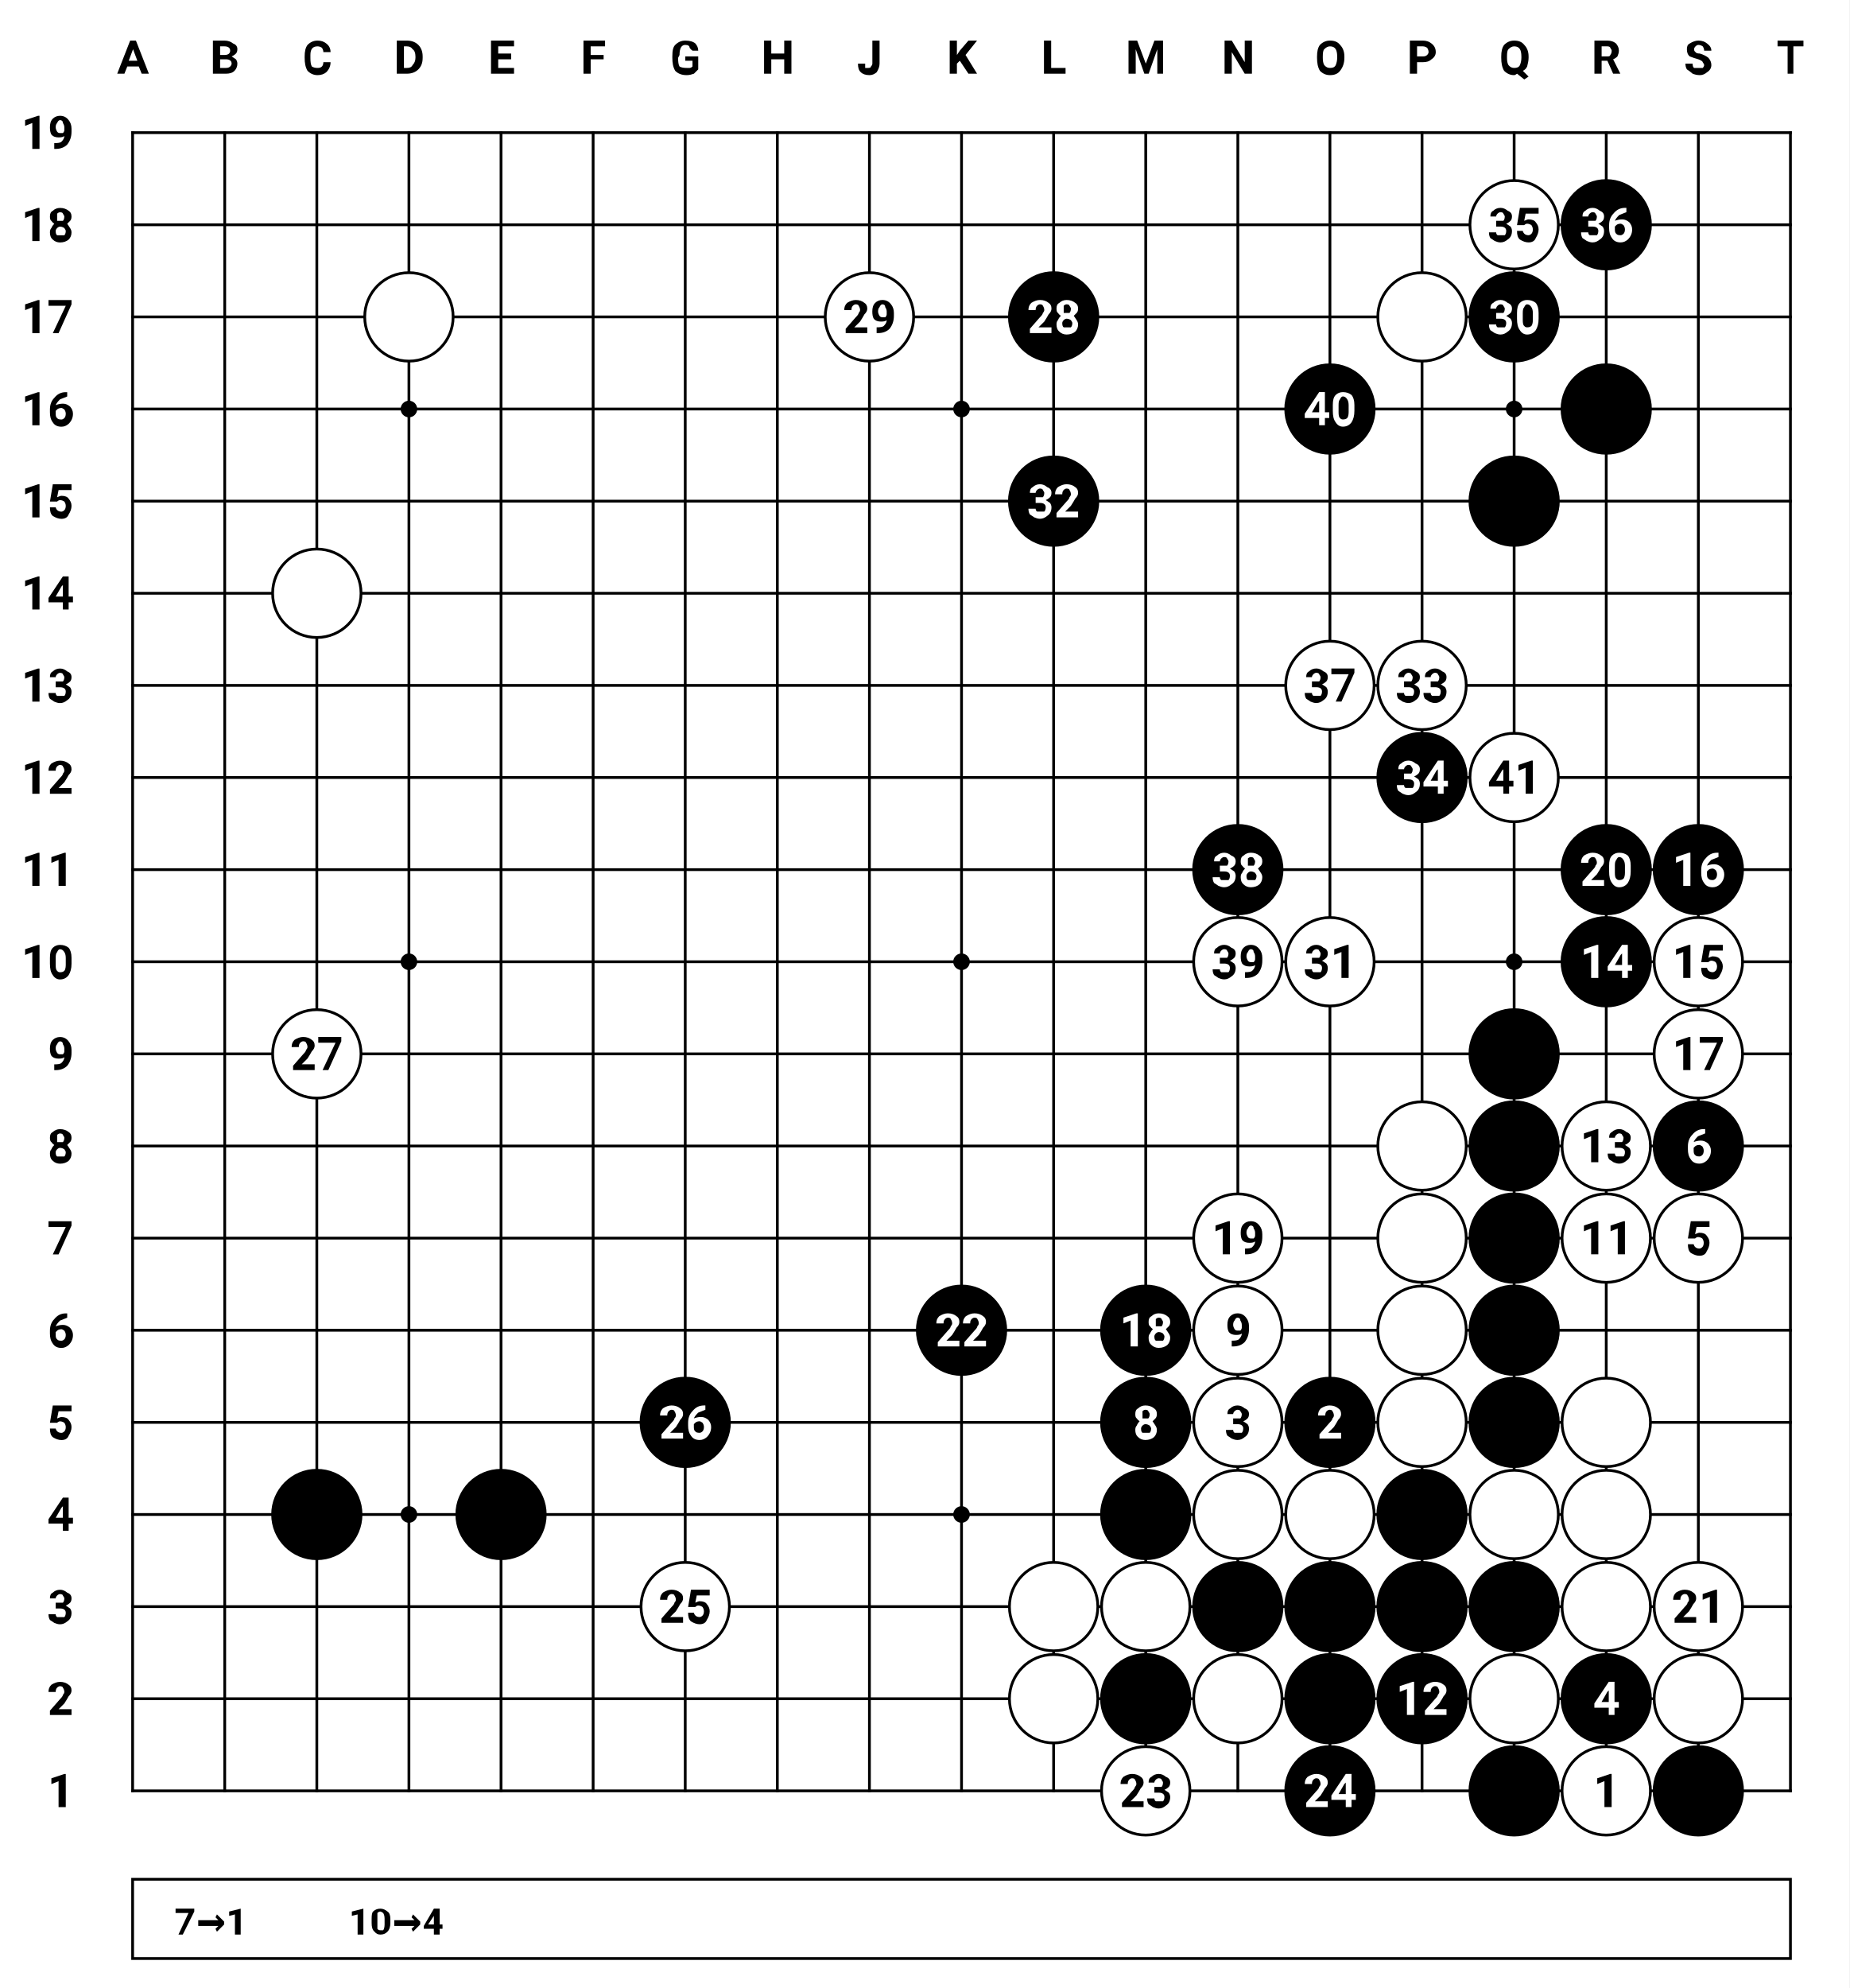
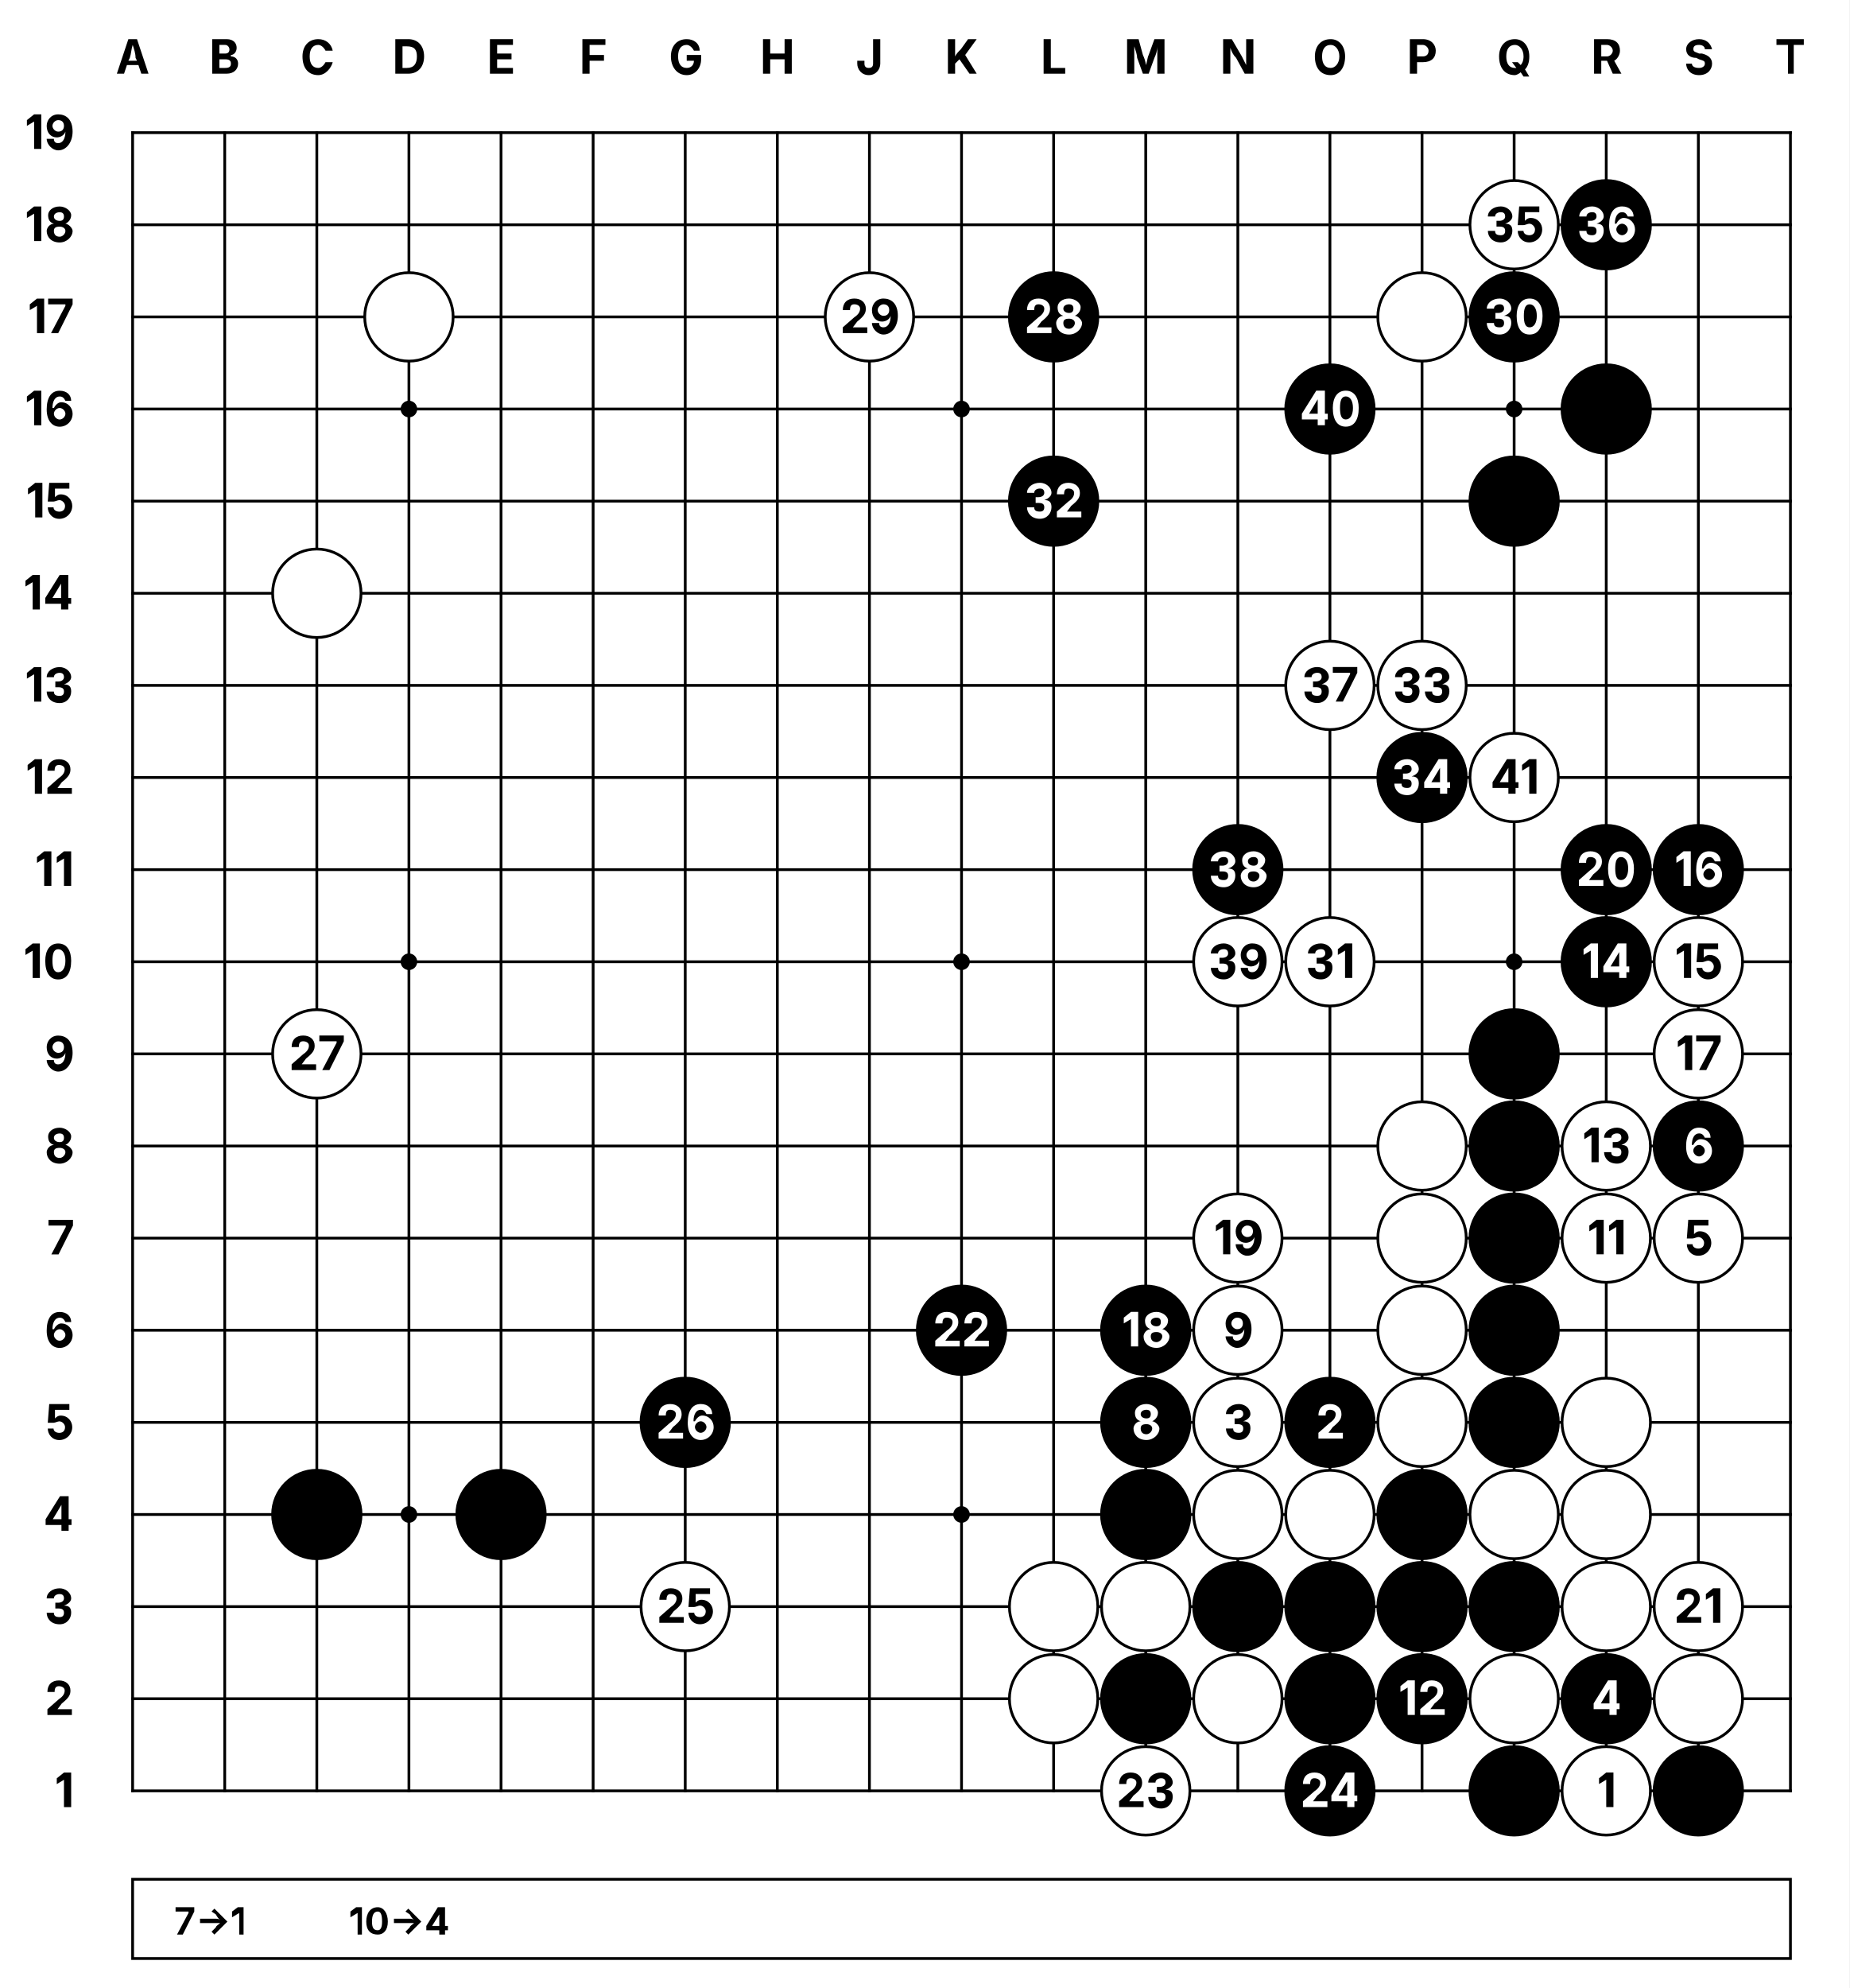
- <svg xmlns="http://www.w3.org/2000/svg" font-family="Roboto" font-size="0.5" font-weight="700" viewBox="0 0 800 859.761" width="800">
+ <svg xmlns="http://www.w3.org/2000/svg" font-family="Inter" font-size="0.5" font-weight="700" viewBox="0 0 800 859.761" width="800">
  <defs>
    <clipPath id="board-clip">
      <rect height="19" width="19" x="-0.5" y="-0.5" />
    </clipPath>
    <marker id="linehead" markerHeight="4" markerWidth="4" refX="2" refY="2">
      <circle cx="2" cy="2" r="2" />
    </marker>
    <marker id="arrowhead" markerHeight="5" markerWidth="7" orient="auto" refX="7" refY="2.5">
      <polygon points="0 0, 7 2.5, 0 5" />
    </marker>
  </defs>
  <rect fill="white" height="100%" width="100%" x="0" y="0" />
  <g id="diagram" transform="scale(39.8406, 39.8406)">
    <g id="board-view" transform="translate(1.44, 1.44)">
      <g clip-path="url(#board-clip)" id="goban">
        <g id="lines" stroke="black" stroke-linecap="square" stroke-width="0.03">
          <line x1="0" x2="0" y1="0" y2="18" />
          <line x1="1" x2="1" y1="0" y2="18" />
          <line x1="2" x2="2" y1="0" y2="18" />
          <line x1="3" x2="3" y1="0" y2="18" />
          <line x1="4" x2="4" y1="0" y2="18" />
          <line x1="5" x2="5" y1="0" y2="18" />
          <line x1="6" x2="6" y1="0" y2="18" />
          <line x1="7" x2="7" y1="0" y2="18" />
          <line x1="8" x2="8" y1="0" y2="18" />
          <line x1="9" x2="9" y1="0" y2="18" />
          <line x1="10" x2="10" y1="0" y2="18" />
          <line x1="11" x2="11" y1="0" y2="18" />
          <line x1="12" x2="12" y1="0" y2="18" />
          <line x1="13" x2="13" y1="0" y2="18" />
          <line x1="14" x2="14" y1="0" y2="18" />
          <line x1="15" x2="15" y1="0" y2="18" />
          <line x1="16" x2="16" y1="0" y2="18" />
          <line x1="17" x2="17" y1="0" y2="18" />
          <line x1="18" x2="18" y1="0" y2="18" />
          <line x1="0" x2="18" y1="0" y2="0" />
          <line x1="0" x2="18" y1="1" y2="1" />
          <line x1="0" x2="18" y1="2" y2="2" />
          <line x1="0" x2="18" y1="3" y2="3" />
          <line x1="0" x2="18" y1="4" y2="4" />
          <line x1="0" x2="18" y1="5" y2="5" />
          <line x1="0" x2="18" y1="6" y2="6" />
          <line x1="0" x2="18" y1="7" y2="7" />
          <line x1="0" x2="18" y1="8" y2="8" />
          <line x1="0" x2="18" y1="9" y2="9" />
          <line x1="0" x2="18" y1="10" y2="10" />
          <line x1="0" x2="18" y1="11" y2="11" />
          <line x1="0" x2="18" y1="12" y2="12" />
          <line x1="0" x2="18" y1="13" y2="13" />
          <line x1="0" x2="18" y1="14" y2="14" />
          <line x1="0" x2="18" y1="15" y2="15" />
          <line x1="0" x2="18" y1="16" y2="16" />
          <line x1="0" x2="18" y1="17" y2="17" />
          <line x1="0" x2="18" y1="18" y2="18" />
          <g fill="black" id="hoshi" stroke="none">
            <circle cx="3" cy="3" r="0.09" />
            <circle cx="3" cy="9" r="0.09" />
            <circle cx="3" cy="15" r="0.09" />
            <circle cx="9" cy="3" r="0.09" />
            <circle cx="9" cy="9" r="0.09" />
            <circle cx="9" cy="15" r="0.09" />
            <circle cx="15" cy="3" r="0.09" />
            <circle cx="15" cy="9" r="0.09" />
            <circle cx="15" cy="15" r="0.09" />
          </g>
        </g>
        <g id="stones" stroke="none">
          <circle cx="15" cy="1" fill="white" r="0.48" stroke="black" stroke-width="0.03" />
          <circle cx="16" cy="1" fill="black" r="0.48" stroke="black" stroke-width="0.03" />
          <circle cx="3" cy="2" fill="white" r="0.48" stroke="black" stroke-width="0.03" />
          <circle cx="8" cy="2" fill="white" r="0.48" stroke="black" stroke-width="0.03" />
          <circle cx="10" cy="2" fill="black" r="0.48" stroke="black" stroke-width="0.03" />
          <circle cx="14" cy="2" fill="white" r="0.48" stroke="black" stroke-width="0.03" />
          <circle cx="15" cy="2" fill="black" r="0.48" stroke="black" stroke-width="0.03" />
          <circle cx="13" cy="3" fill="black" r="0.48" stroke="black" stroke-width="0.03" />
          <circle cx="16" cy="3" fill="black" r="0.48" stroke="black" stroke-width="0.03" />
          <circle cx="10" cy="4" fill="black" r="0.48" stroke="black" stroke-width="0.03" />
          <circle cx="15" cy="4" fill="black" r="0.48" stroke="black" stroke-width="0.03" />
          <circle cx="2" cy="5" fill="white" r="0.48" stroke="black" stroke-width="0.03" />
          <circle cx="13" cy="6" fill="white" r="0.48" stroke="black" stroke-width="0.03" />
          <circle cx="14" cy="6" fill="white" r="0.48" stroke="black" stroke-width="0.03" />
          <circle cx="14" cy="7" fill="black" r="0.48" stroke="black" stroke-width="0.03" />
          <circle cx="15" cy="7" fill="white" r="0.48" stroke="black" stroke-width="0.03" />
          <circle cx="12" cy="8" fill="black" r="0.48" stroke="black" stroke-width="0.03" />
          <circle cx="16" cy="8" fill="black" r="0.48" stroke="black" stroke-width="0.03" />
          <circle cx="17" cy="8" fill="black" r="0.48" stroke="black" stroke-width="0.03" />
          <circle cx="12" cy="9" fill="white" r="0.48" stroke="black" stroke-width="0.03" />
          <circle cx="13" cy="9" fill="white" r="0.48" stroke="black" stroke-width="0.03" />
          <circle cx="16" cy="9" fill="black" r="0.48" stroke="black" stroke-width="0.03" />
          <circle cx="17" cy="9" fill="white" r="0.48" stroke="black" stroke-width="0.03" />
          <circle cx="2" cy="10" fill="white" r="0.48" stroke="black" stroke-width="0.03" />
          <circle cx="15" cy="10" fill="black" r="0.48" stroke="black" stroke-width="0.03" />
          <circle cx="17" cy="10" fill="white" r="0.48" stroke="black" stroke-width="0.03" />
          <circle cx="14" cy="11" fill="white" r="0.48" stroke="black" stroke-width="0.03" />
          <circle cx="15" cy="11" fill="black" r="0.48" stroke="black" stroke-width="0.03" />
          <circle cx="16" cy="11" fill="white" r="0.48" stroke="black" stroke-width="0.03" />
          <circle cx="17" cy="11" fill="black" r="0.48" stroke="black" stroke-width="0.03" />
          <circle cx="12" cy="12" fill="white" r="0.48" stroke="black" stroke-width="0.03" />
          <circle cx="14" cy="12" fill="white" r="0.48" stroke="black" stroke-width="0.03" />
          <circle cx="15" cy="12" fill="black" r="0.48" stroke="black" stroke-width="0.03" />
          <circle cx="16" cy="12" fill="white" r="0.48" stroke="black" stroke-width="0.03" />
          <circle cx="17" cy="12" fill="white" r="0.48" stroke="black" stroke-width="0.03" />
          <circle cx="9" cy="13" fill="black" r="0.48" stroke="black" stroke-width="0.03" />
          <circle cx="11" cy="13" fill="black" r="0.48" stroke="black" stroke-width="0.03" />
          <circle cx="12" cy="13" fill="white" r="0.48" stroke="black" stroke-width="0.03" />
          <circle cx="14" cy="13" fill="white" r="0.48" stroke="black" stroke-width="0.03" />
          <circle cx="15" cy="13" fill="black" r="0.48" stroke="black" stroke-width="0.03" />
          <circle cx="6" cy="14" fill="black" r="0.48" stroke="black" stroke-width="0.03" />
          <circle cx="11" cy="14" fill="black" r="0.48" stroke="black" stroke-width="0.03" />
          <circle cx="12" cy="14" fill="white" r="0.48" stroke="black" stroke-width="0.03" />
          <circle cx="13" cy="14" fill="black" r="0.48" stroke="black" stroke-width="0.03" />
          <circle cx="14" cy="14" fill="white" r="0.48" stroke="black" stroke-width="0.03" />
          <circle cx="15" cy="14" fill="black" r="0.48" stroke="black" stroke-width="0.03" />
          <circle cx="16" cy="14" fill="white" r="0.48" stroke="black" stroke-width="0.03" />
          <circle cx="2" cy="15" fill="black" r="0.48" stroke="black" stroke-width="0.03" />
          <circle cx="4" cy="15" fill="black" r="0.48" stroke="black" stroke-width="0.03" />
          <circle cx="11" cy="15" fill="black" r="0.48" stroke="black" stroke-width="0.03" />
          <circle cx="12" cy="15" fill="white" r="0.48" stroke="black" stroke-width="0.03" />
          <circle cx="13" cy="15" fill="white" r="0.48" stroke="black" stroke-width="0.03" />
          <circle cx="14" cy="15" fill="black" r="0.48" stroke="black" stroke-width="0.03" />
          <circle cx="15" cy="15" fill="white" r="0.48" stroke="black" stroke-width="0.03" />
          <circle cx="16" cy="15" fill="white" r="0.48" stroke="black" stroke-width="0.03" />
          <circle cx="6" cy="16" fill="white" r="0.48" stroke="black" stroke-width="0.03" />
          <circle cx="10" cy="16" fill="white" r="0.48" stroke="black" stroke-width="0.03" />
          <circle cx="11" cy="16" fill="white" r="0.48" stroke="black" stroke-width="0.03" />
          <circle cx="12" cy="16" fill="black" r="0.48" stroke="black" stroke-width="0.03" />
          <circle cx="13" cy="16" fill="black" r="0.48" stroke="black" stroke-width="0.03" />
          <circle cx="14" cy="16" fill="black" r="0.48" stroke="black" stroke-width="0.03" />
          <circle cx="15" cy="16" fill="black" r="0.48" stroke="black" stroke-width="0.03" />
          <circle cx="16" cy="16" fill="white" r="0.48" stroke="black" stroke-width="0.03" />
          <circle cx="17" cy="16" fill="white" r="0.48" stroke="black" stroke-width="0.03" />
          <circle cx="10" cy="17" fill="white" r="0.48" stroke="black" stroke-width="0.03" />
          <circle cx="11" cy="17" fill="black" r="0.48" stroke="black" stroke-width="0.03" />
          <circle cx="12" cy="17" fill="white" r="0.48" stroke="black" stroke-width="0.03" />
          <circle cx="13" cy="17" fill="black" r="0.48" stroke="black" stroke-width="0.03" />
          <circle cx="14" cy="17" fill="black" r="0.48" stroke="black" stroke-width="0.03" />
          <circle cx="15" cy="17" fill="white" r="0.48" stroke="black" stroke-width="0.03" />
          <circle cx="16" cy="17" fill="black" r="0.48" stroke="black" stroke-width="0.03" />
          <circle cx="17" cy="17" fill="white" r="0.48" stroke="black" stroke-width="0.03" />
          <circle cx="11" cy="18" fill="white" r="0.48" stroke="black" stroke-width="0.03" />
          <circle cx="13" cy="18" fill="black" r="0.48" stroke="black" stroke-width="0.03" />
          <circle cx="15" cy="18" fill="black" r="0.48" stroke="black" stroke-width="0.03" />
          <circle cx="16" cy="18" fill="white" r="0.48" stroke="black" stroke-width="0.03" />
          <circle cx="17" cy="18" fill="black" r="0.48" stroke="black" stroke-width="0.03" />
        </g>
        <g id="move-numbers" text-anchor="middle">
          <g>
            <text dy="0.35em" fill="black" x="16" y="18">1</text>
          </g>
          <g>
            <text dy="0.35em" fill="white" x="13" y="14">2</text>
          </g>
          <g>
            <text dy="0.35em" fill="black" x="12" y="14">3</text>
          </g>
          <g>
            <text dy="0.35em" fill="white" x="16" y="17">4</text>
          </g>
          <g>
            <text dy="0.35em" fill="black" x="17" y="12">5</text>
          </g>
          <g>
            <text dy="0.35em" fill="white" x="17" y="11">6</text>
          </g>
          <g>
            <text dy="0.35em" fill="white" x="11" y="14">8</text>
          </g>
          <g>
            <text dy="0.35em" fill="black" x="12" y="13">9</text>
          </g>
          <g>
            <text dy="0.35em" fill="black" x="16" y="12">11</text>
          </g>
          <g>
            <text dy="0.35em" fill="white" x="14" y="17">12</text>
          </g>
          <g>
            <text dy="0.35em" fill="black" x="16" y="11">13</text>
          </g>
          <g>
            <text dy="0.35em" fill="white" x="16" y="9">14</text>
          </g>
          <g>
            <text dy="0.35em" fill="black" x="17" y="9">15</text>
          </g>
          <g>
            <text dy="0.35em" fill="white" x="17" y="8">16</text>
          </g>
          <g>
            <text dy="0.35em" fill="black" x="17" y="10">17</text>
          </g>
          <g>
            <text dy="0.35em" fill="white" x="11" y="13">18</text>
          </g>
          <g>
            <text dy="0.35em" fill="black" x="12" y="12">19</text>
          </g>
          <g>
            <text dy="0.35em" fill="white" x="16" y="8">20</text>
          </g>
          <g>
            <text dy="0.35em" fill="black" x="17" y="16">21</text>
          </g>
          <g>
            <text dy="0.35em" fill="white" x="9" y="13">22</text>
          </g>
          <g>
            <text dy="0.35em" fill="black" x="11" y="18">23</text>
          </g>
          <g>
            <text dy="0.35em" fill="white" x="13" y="18">24</text>
          </g>
          <g>
            <text dy="0.35em" fill="black" x="6" y="16">25</text>
          </g>
          <g>
            <text dy="0.35em" fill="white" x="6" y="14">26</text>
          </g>
          <g>
            <text dy="0.35em" fill="black" x="2" y="10">27</text>
          </g>
          <g>
            <text dy="0.35em" fill="white" x="10" y="2">28</text>
          </g>
          <g>
            <text dy="0.35em" fill="black" x="8" y="2">29</text>
          </g>
          <g>
            <text dy="0.35em" fill="white" x="15" y="2">30</text>
          </g>
          <g>
            <text dy="0.35em" fill="black" x="13" y="9">31</text>
          </g>
          <g>
            <text dy="0.35em" fill="white" x="10" y="4">32</text>
          </g>
          <g>
            <text dy="0.35em" fill="black" x="14" y="6">33</text>
          </g>
          <g>
            <text dy="0.35em" fill="white" x="14" y="7">34</text>
          </g>
          <g>
            <text dy="0.35em" fill="black" x="15" y="1">35</text>
          </g>
          <g>
            <text dy="0.35em" fill="white" x="16" y="1">36</text>
          </g>
          <g>
            <text dy="0.35em" fill="black" x="13" y="6">37</text>
          </g>
          <g>
            <text dy="0.35em" fill="white" x="12" y="8">38</text>
          </g>
          <g>
            <text dy="0.35em" fill="black" x="12" y="9">39</text>
          </g>
          <g>
            <text dy="0.35em" fill="white" x="13" y="3">40</text>
          </g>
          <g>
            <text dy="0.35em" fill="black" x="15" y="7">41</text>
          </g>
        </g>
        <g id="markup-marks" />
        <g id="markup-triangles" />
        <g id="markup-circles" />
        <g id="markup-squares" />
        <g id="markup-selected" />
        <g id="markup-dimmed" />
        <g id="markup-labels" />
        <g id="markup-lines" marker-end="url(#linehead)" marker-start="url(#linehead)" stroke="black" stroke-width="0.03" />
        <g id="markup-arrows" marker-end="url(#arrowhead)" stroke="black" stroke-width="0.03" />
      </g>
    </g>
    <g fill="black" id="board-labels" transform="translate(0.8, 0.8)">
      <g text-anchor="middle">
        <text x="0.64" y="0">A</text>
        <text x="1.64" y="0">B</text>
        <text x="2.64" y="0">C</text>
        <text x="3.64" y="0">D</text>
        <text x="4.64" y="0">E</text>
        <text x="5.64" y="0">F</text>
        <text x="6.64" y="0">G</text>
        <text x="7.64" y="0">H</text>
        <text x="8.64" y="0">J</text>
        <text x="9.64" y="0">K</text>
        <text x="10.64" y="0">L</text>
        <text x="11.64" y="0">M</text>
        <text x="12.64" y="0">N</text>
        <text x="13.64" y="0">O</text>
        <text x="14.64" y="0">P</text>
        <text x="15.64" y="0">Q</text>
        <text x="16.64" y="0">R</text>
        <text x="17.64" y="0">S</text>
        <text x="18.64" y="0">T</text>
      </g>
      <g text-anchor="end">
        <text dy="0.35em" x="0" y="18.64">1</text>
        <text dy="0.35em" x="0" y="17.64">2</text>
        <text dy="0.35em" x="0" y="16.64">3</text>
        <text dy="0.35em" x="0" y="15.64">4</text>
        <text dy="0.35em" x="0" y="14.64">5</text>
        <text dy="0.35em" x="0" y="13.64">6</text>
        <text dy="0.35em" x="0" y="12.64">7</text>
        <text dy="0.35em" x="0" y="11.64">8</text>
        <text dy="0.35em" x="0" y="10.64">9</text>
        <text dy="0.35em" x="0" y="9.64">10</text>
        <text dy="0.35em" x="0" y="8.64">11</text>
        <text dy="0.35em" x="0" y="7.64">12</text>
        <text dy="0.35em" x="0" y="6.64">13</text>
        <text dy="0.35em" x="0" y="5.64">14</text>
        <text dy="0.35em" x="0" y="4.64">15</text>
        <text dy="0.35em" x="0" y="3.64">16</text>
        <text dy="0.35em" x="0" y="2.64">17</text>
        <text dy="0.35em" x="0" y="1.64">18</text>
        <text dy="0.35em" x="0" y="0.64">19</text>
      </g>
    </g>
    <g id="repeated-stones">
      <rect fill="white" height="0.86" stroke="black" stroke-width="0.03" width="18" x="1.44" y="20.4" />
      <text fill="black" font-size="0.4" y="21">
        <tspan x="1.89">7→1</tspan>
        <tspan x="3.79">10→4</tspan>
      </text>
    </g>
  </g>
</svg>
